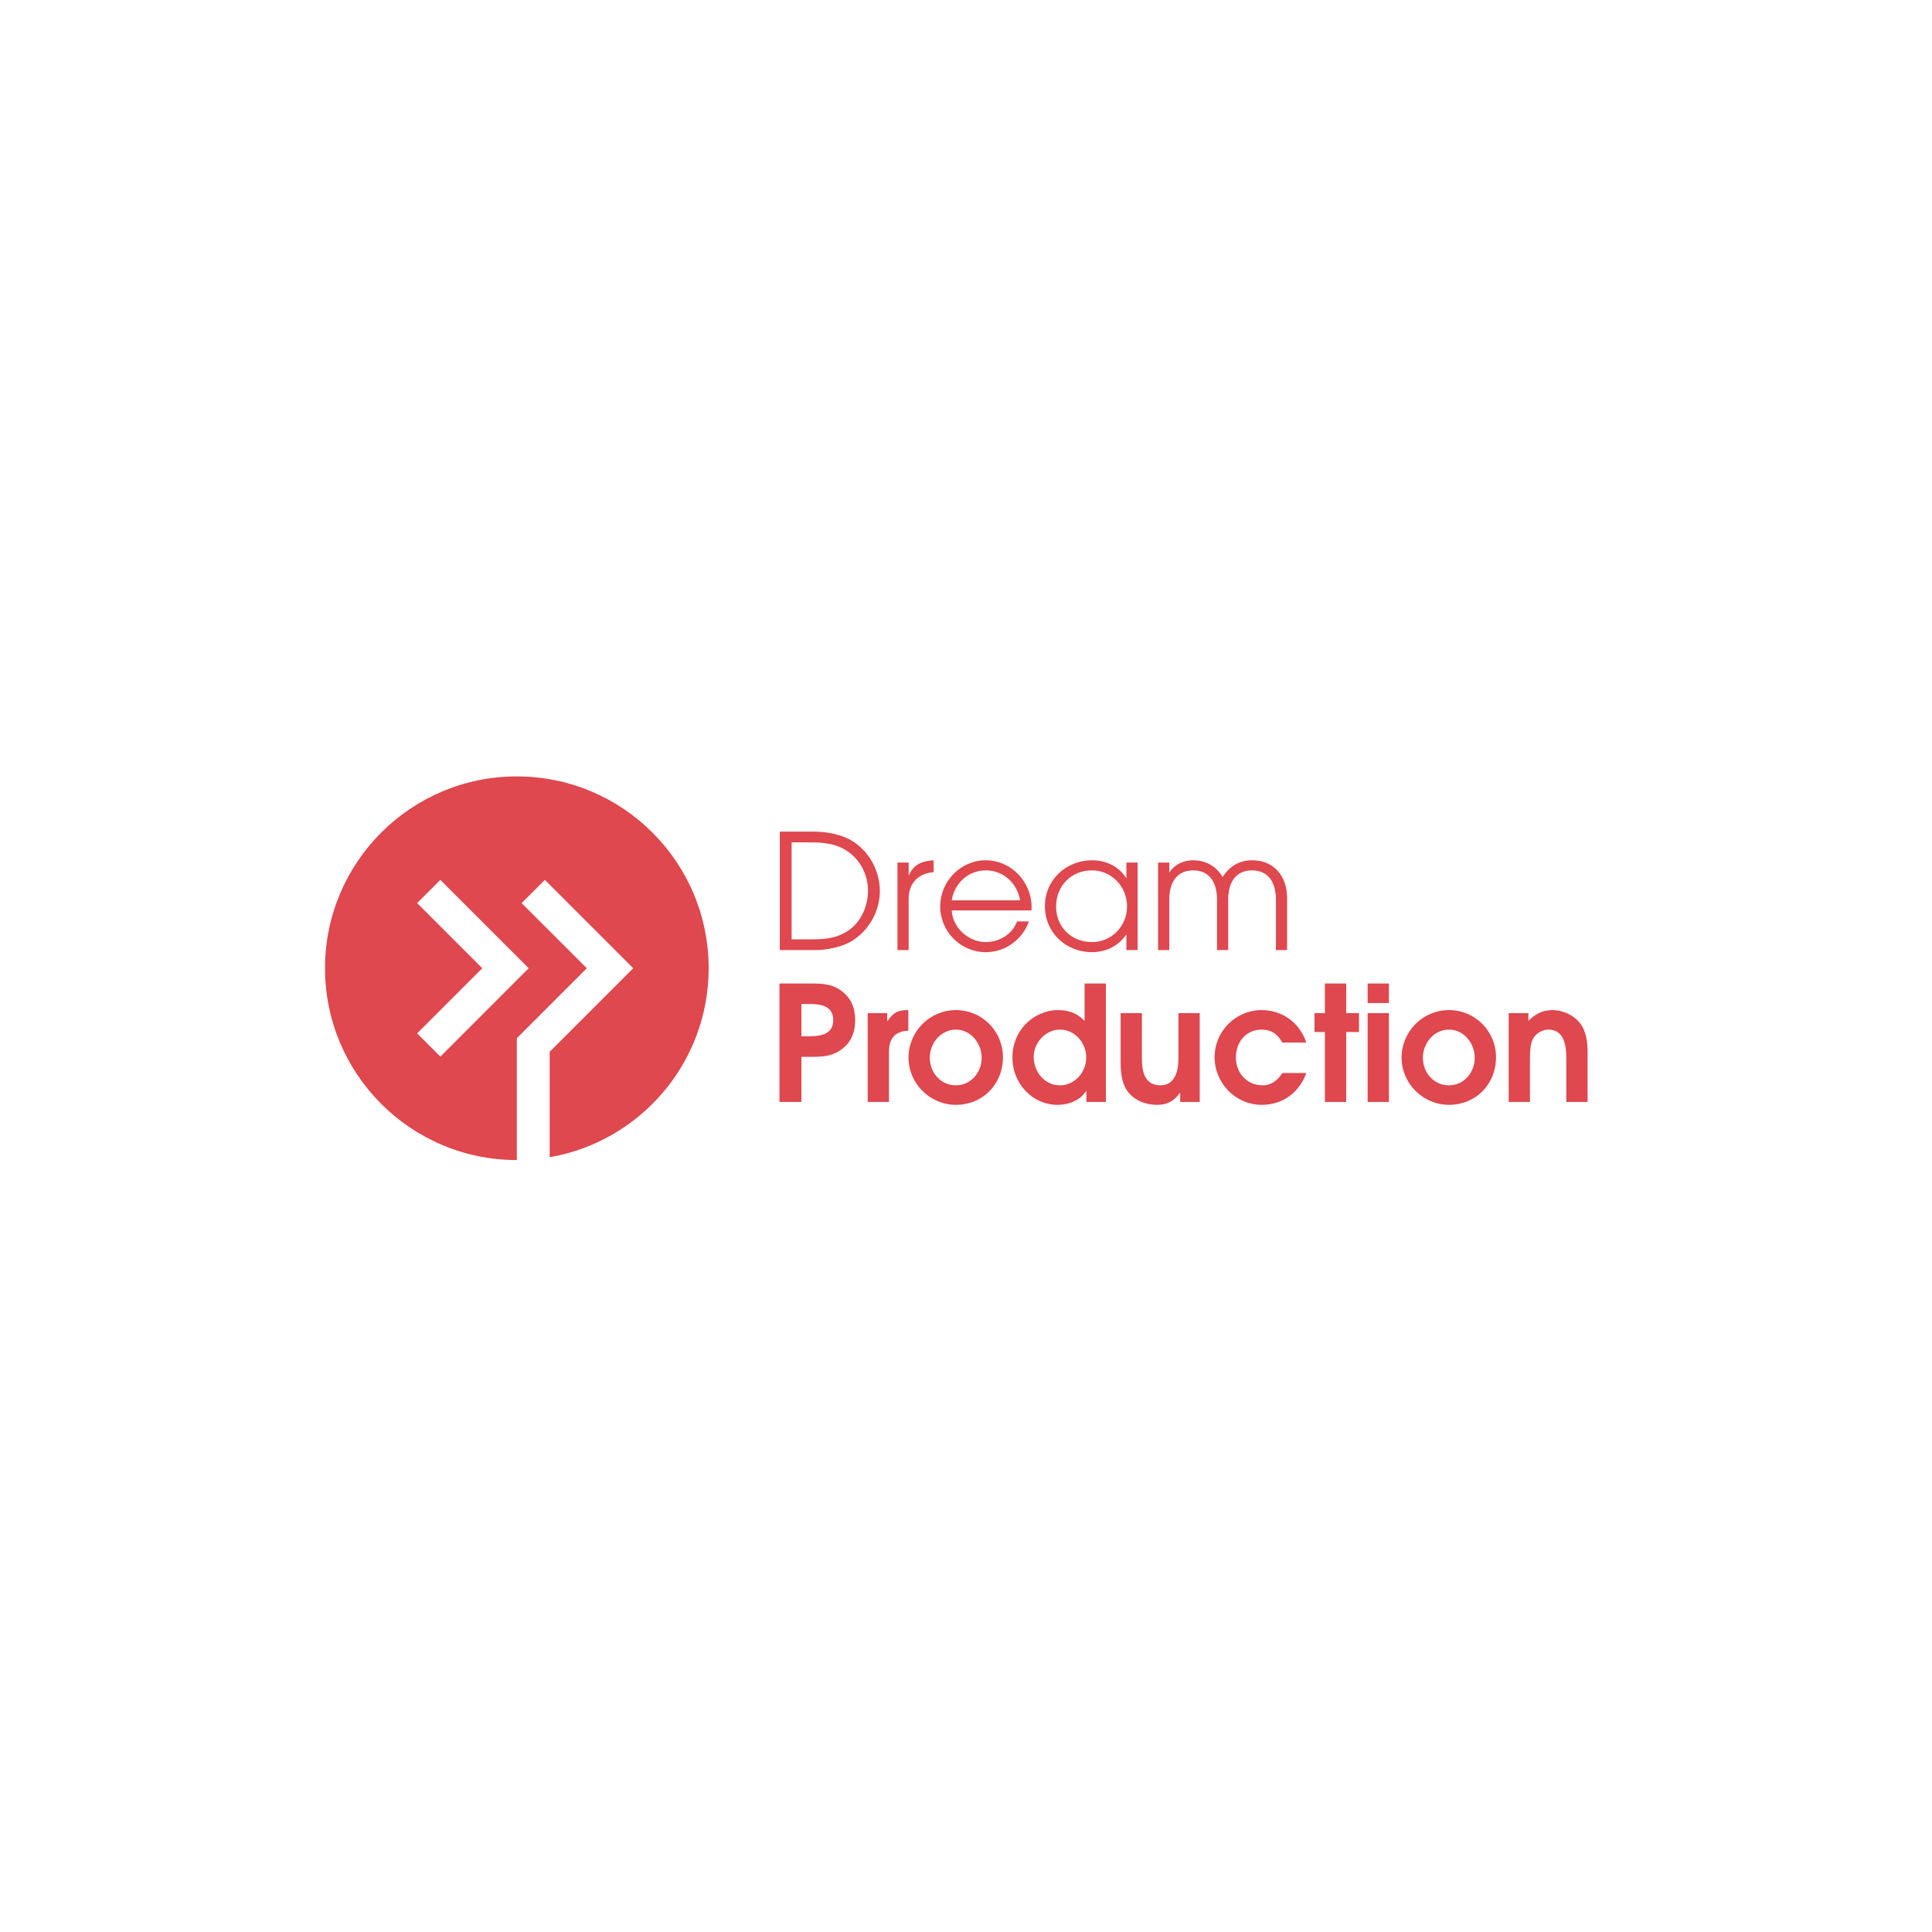
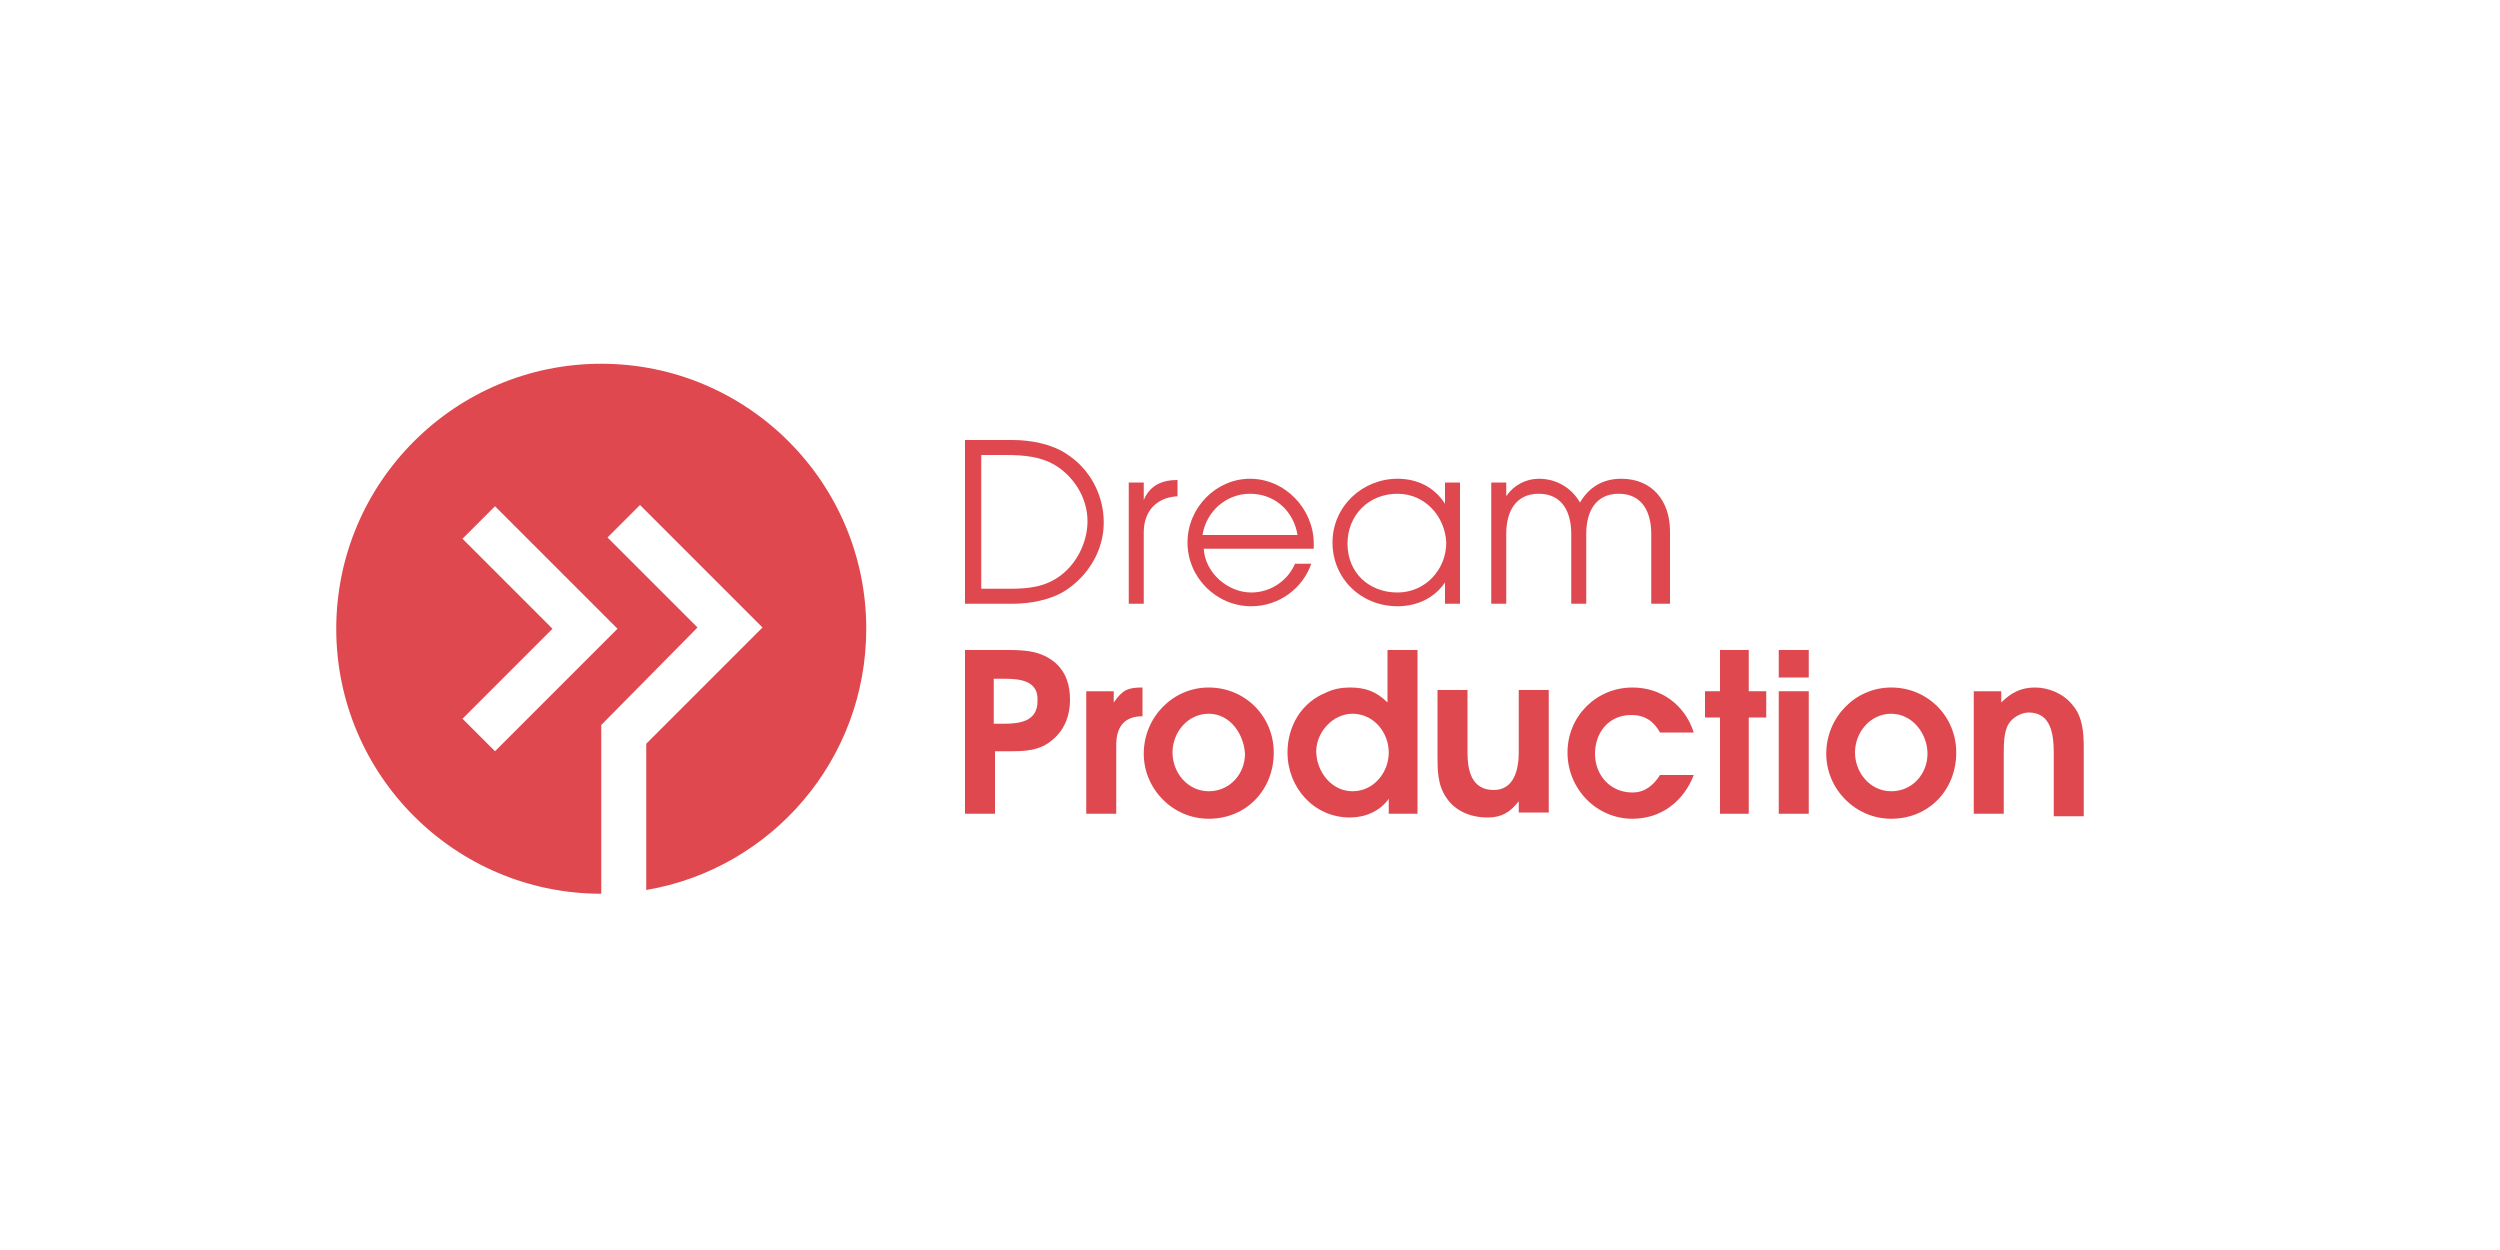
- <svg xmlns="http://www.w3.org/2000/svg" width="214px" height="214px" viewBox="0 0 214 214" version="1.1">
-   <g id="Exports" stroke="none" stroke-width="1" fill="none" fill-rule="evenodd">
-     <g id="Homepage-New" transform="translate(-503, -3963)" fill="#DE484E">
+ <svg xmlns="http://www.w3.org/2000/svg" version="1.1" id="Layer_1" x="0px" y="0px" viewBox="0 0 200 100" style="enable-background:new 0 0 200 100;" xml:space="preserve">
+   <style type="text/css">
+ 	.st0{fill-rule:evenodd;clip-rule:evenodd;fill:#DE484E;}
+ </style>
+   <g id="Exports">
+     <g id="Homepage-New" transform="translate(-503, -3963)">
      <g id="Group-30" transform="translate(539, 4049)">
-         <path d="M57.91,8.315 C56.616,7.411 55.126,7.305 53.584,7.305 L51.686,7.305 L51.686,18.05 L53.868,18.05 C55.41,18.05 56.793,17.926 58.088,16.986 C59.435,16.011 60.144,14.291 60.144,12.66 C60.144,10.94 59.329,9.291 57.91,8.315 M58.478,18.156 C57.289,18.919 55.587,19.238 54.204,19.238 L50.375,19.238 L50.375,6.117 L54.204,6.117 C55.605,6.117 57.289,6.436 58.478,7.198 C60.34,8.386 61.457,10.514 61.457,12.713 C61.457,14.894 60.304,16.969 58.478,18.156" id="Fill-1" />
-         <path d="M64.649,13.564 L64.649,19.238 L63.408,19.238 L63.408,9.539 L64.649,9.539 L64.649,10.94 L64.685,10.94 C65.216,9.698 66.157,9.379 67.415,9.291 L67.415,10.603 C65.713,10.745 64.649,11.826 64.649,13.564" id="Fill-3" />
-         <path d="M73.196,10.408 C71.263,10.408 69.721,11.826 69.42,13.724 L76.991,13.724 C76.671,11.826 75.147,10.408 73.196,10.408 M78.25,14.841 L69.42,14.841 C69.508,16.755 71.281,18.351 73.178,18.351 C74.668,18.351 76.122,17.5 76.654,16.064 L77.966,16.064 C77.257,18.085 75.342,19.469 73.196,19.469 C70.395,19.469 68.142,17.181 68.142,14.397 C68.142,11.631 70.395,9.291 73.178,9.291 C76.016,9.291 78.267,11.684 78.267,14.486 C78.267,14.61 78.25,14.716 78.25,14.841" id="Fill-5" />
-         <path d="M84.953,10.408 C82.648,10.408 80.981,12.128 80.981,14.415 C80.981,16.685 82.683,18.351 84.953,18.351 C87.152,18.351 88.836,16.561 88.836,14.397 C88.836,12.234 87.152,10.408 84.953,10.408 L84.953,10.408 Z M88.765,19.238 L88.765,17.536 L88.729,17.536 C87.878,18.813 86.46,19.469 84.953,19.469 C82.045,19.469 79.74,17.287 79.74,14.362 C79.74,11.454 82.098,9.291 84.953,9.291 C86.478,9.291 87.896,9.929 88.729,11.241 L88.765,11.241 L88.765,9.539 L90.007,9.539 L90.007,19.238 L88.765,19.238 Z" id="Fill-7" />
-         <path d="M105.327,19.238 L105.327,13.617 C105.327,11.897 104.601,10.408 102.685,10.408 C100.77,10.408 100.043,11.897 100.043,13.617 L100.043,19.238 L98.802,19.238 L98.802,13.617 C98.802,11.897 98.075,10.408 96.16,10.408 C94.245,10.408 93.519,11.897 93.519,13.617 L93.519,19.238 L92.277,19.238 L92.277,9.539 L93.519,9.539 L93.519,10.656 C94.103,9.734 95.096,9.291 96.16,9.291 C97.543,9.291 98.749,9.947 99.422,11.152 C100.168,9.964 101.267,9.291 102.685,9.291 C105.168,9.291 106.569,11.099 106.569,13.475 L106.569,19.238 L105.327,19.238 Z" id="Fill-9" />
-         <path d="M53.637,25.209 L52.768,25.209 L52.768,28.79 L53.548,28.79 C54.807,28.79 56.297,28.613 56.297,27 C56.297,25.403 54.896,25.209 53.637,25.209 M57.485,30.014 C56.35,31.007 55.233,31.06 53.797,31.06 L52.768,31.06 L52.768,36.06 L50.339,36.06 L50.339,22.939 L53.797,22.939 C55.233,22.939 56.35,22.993 57.485,23.985 C58.389,24.766 58.726,25.829 58.726,27 C58.726,28.17 58.389,29.234 57.485,30.014" id="Fill-11" />
-         <path d="M62.468,30.529 L62.468,36.06 L60.11,36.06 L60.11,26.219 L62.273,26.219 L62.273,27.088 L62.309,27.088 C62.964,26.131 63.443,25.883 64.614,25.883 L64.614,28.17 C63.07,28.223 62.468,29.092 62.468,30.529" id="Fill-13" />
-         <path d="M69.88,28.046 C68.213,28.046 66.99,29.553 66.99,31.149 C66.99,32.798 68.178,34.216 69.88,34.216 C71.547,34.216 72.735,32.78 72.735,31.167 C72.735,29.589 71.547,28.046 69.88,28.046 M69.88,36.379 C67.008,36.379 64.632,34.021 64.632,31.149 C64.632,28.259 66.972,25.883 69.88,25.883 C72.788,25.883 75.093,28.223 75.093,31.114 C75.093,34.092 72.859,36.379 69.88,36.379" id="Fill-15" />
-         <path d="M81.406,28.046 C79.81,28.046 78.498,29.5 78.498,31.06 C78.498,32.691 79.687,34.216 81.406,34.216 C83.073,34.216 84.314,32.745 84.314,31.131 C84.314,29.518 83.073,28.046 81.406,28.046 L81.406,28.046 Z M84.332,36.061 L84.332,34.855 L84.296,34.855 C83.641,35.9 82.364,36.379 81.158,36.379 C78.286,36.379 76.14,33.951 76.14,31.149 C76.14,29.039 77.275,27.177 79.225,26.308 C79.828,26.042 80.484,25.883 81.158,25.883 C82.364,25.883 83.303,26.202 84.137,27.088 L84.137,22.939 L86.495,22.939 L86.495,36.061 L84.332,36.061 Z" id="Fill-17" />
-         <path d="M94.723,36.061 L94.723,35.068 L94.688,35.068 C94.032,35.972 93.287,36.379 92.152,36.379 C90.894,36.379 89.581,35.883 88.854,34.82 C88.18,33.844 88.127,32.585 88.127,31.433 L88.127,26.219 L90.485,26.219 L90.485,31.238 C90.485,32.656 90.769,34.216 92.543,34.216 C94.174,34.216 94.529,32.568 94.529,31.255 L94.529,26.219 L96.887,26.219 L96.887,36.061 L94.723,36.061 Z" id="Fill-19" />
-         <path d="M103.767,36.379 C100.859,36.379 98.536,33.986 98.536,31.096 C98.536,28.223 100.877,25.883 103.749,25.883 C106.054,25.883 107.97,27.301 108.696,29.482 L106.037,29.482 C105.523,28.56 104.849,28.046 103.749,28.046 C101.994,28.046 100.895,29.447 100.895,31.131 C100.895,32.834 102.1,34.216 103.856,34.216 C104.813,34.216 105.54,33.649 106.037,32.851 L108.696,32.851 C107.916,35.014 106.09,36.379 103.767,36.379" id="Fill-21" />
-         <polygon id="Fill-23" points="113.113 28.312 113.113 36.061 110.754 36.061 110.754 28.312 109.602 28.312 109.602 26.219 110.754 26.219 110.754 22.939 113.113 22.939 113.113 26.219 114.531 26.219 114.531 28.312" />
-         <path d="M115.489,36.06 L117.847,36.06 L117.847,26.219 L115.489,26.219 L115.489,36.06 Z M115.489,25.102 L117.847,25.102 L117.847,22.939 L115.489,22.939 L115.489,25.102 Z" id="Fill-25" />
-         <path d="M124.497,28.046 C122.83,28.046 121.606,29.553 121.606,31.149 C121.606,32.798 122.794,34.216 124.497,34.216 C126.163,34.216 127.351,32.78 127.351,31.167 C127.351,29.589 126.163,28.046 124.497,28.046 M124.497,36.379 C121.624,36.379 119.248,34.021 119.248,31.149 C119.248,28.259 121.589,25.883 124.497,25.883 C127.404,25.883 129.709,28.223 129.709,31.114 C129.709,34.092 127.476,36.379 124.497,36.379" id="Fill-27" />
-         <path d="M137.494,36.061 L137.494,31.202 C137.494,29.837 137.264,28.046 135.508,28.046 C134.888,28.046 134.249,28.4 133.895,28.915 C133.47,29.536 133.47,30.652 133.47,31.379 L133.47,36.061 L131.111,36.061 L131.111,26.219 L133.292,26.219 L133.292,27.07 C134.072,26.308 134.853,25.882 135.987,25.882 C137.069,25.882 138.257,26.415 138.948,27.248 C139.711,28.17 139.852,29.447 139.852,30.599 L139.852,36.061 L137.494,36.061 Z" id="Fill-28" />
-         <path d="M21.248,7.10659898e-05 C9.516,7.10659898e-05 0,9.514 0,21.248 C0,32.98 9.516,42.495 21.248,42.496 L21.248,28.998 L28.997,21.248 L21.779,14.034 L24.354,11.461 L34.14,21.247 L24.887,30.502 L24.887,42.181 C34.887,40.453 42.496,31.741 42.496,21.248 C42.496,9.514 32.985,7.10659898e-05 21.248,7.10659898e-05 L21.248,7.10659898e-05 Z M22.564,21.248 L12.78,31.034 L10.206,28.462 L17.421,21.248 L10.206,14.031 L12.775,11.461 L22.564,21.248 Z" id="Fill-29" />
+         <path id="Fill-1" class="st0" d="M48.7-48.6c-1.3-0.9-2.8-1-4.3-1h-1.9v10.7h2.2c1.5,0,2.9-0.1,4.2-1.1c1.3-1,2.1-2.7,2.1-4.3     C51-46,50.1-47.6,48.7-48.6 M49.3-38.8c-1.2,0.8-2.9,1.1-4.3,1.1h-3.8v-13.1H45c1.4,0,3.1,0.3,4.3,1.1c1.9,1.2,3,3.3,3,5.5     C52.3-42,51.1-40,49.3-38.8" />
+         <path id="Fill-3" class="st0" d="M55.5-43.4v5.7h-1.2v-9.7h1.2v1.4h0c0.5-1.2,1.5-1.6,2.7-1.6v1.3C56.5-46.2,55.5-45.1,55.5-43.4     " />
+         <path id="Fill-5" class="st0" d="M64-46.5c-1.9,0-3.5,1.4-3.8,3.3h7.6C67.5-45.1,66-46.5,64-46.5 M69.1-42.1h-8.8     c0.1,1.9,1.9,3.5,3.8,3.5c1.5,0,2.9-0.9,3.5-2.3h1.3c-0.7,2-2.6,3.4-4.8,3.4c-2.8,0-5.1-2.3-5.1-5.1c0-2.8,2.3-5.1,5-5.1     c2.8,0,5.1,2.4,5.1,5.2C69.1-42.3,69.1-42.2,69.1-42.1" />
+         <path id="Fill-7" class="st0" d="M75.8-46.5c-2.3,0-4,1.7-4,4c0,2.3,1.7,3.9,4,3.9c2.2,0,3.9-1.8,3.9-4     C79.6-44.7,78-46.5,75.8-46.5L75.8-46.5z M79.6-37.7v-1.7h0c-0.9,1.3-2.3,1.9-3.8,1.9c-2.9,0-5.2-2.2-5.2-5.1     c0-2.9,2.4-5.1,5.2-5.1c1.5,0,2.9,0.6,3.8,2h0v-1.7h1.2v9.7H79.6z" />
+         <path id="Fill-9" class="st0" d="M96.1-37.7v-5.6c0-1.7-0.7-3.2-2.6-3.2s-2.6,1.5-2.6,3.2v5.6h-1.2v-5.6c0-1.7-0.7-3.2-2.6-3.2     c-1.9,0-2.6,1.5-2.6,3.2v5.6h-1.2v-9.7h1.2v1.1c0.6-0.9,1.6-1.4,2.6-1.4c1.4,0,2.6,0.7,3.3,1.9c0.7-1.2,1.8-1.9,3.3-1.9     c2.5,0,3.9,1.8,3.9,4.2v5.8H96.1z" />
+         <path id="Fill-11" class="st0" d="M44.4-31.7h-0.9v3.6h0.8c1.3,0,2.7-0.2,2.7-1.8C47.1-31.5,45.7-31.7,44.4-31.7 M48.3-26.9     c-1.1,1-2.3,1-3.7,1h-1v5h-2.4V-34h3.5c1.4,0,2.6,0.1,3.7,1c0.9,0.8,1.2,1.8,1.2,3S49.2-27.7,48.3-26.9" />
+         <path id="Fill-13" class="st0" d="M53.3-26.4v5.5h-2.4v-9.8h2.2v0.9h0c0.7-1,1.1-1.2,2.3-1.2v2.3C53.9-28.7,53.3-27.8,53.3-26.4" />
+         <path id="Fill-15" class="st0" d="M60.7-28.9c-1.7,0-2.9,1.5-2.9,3.1c0,1.6,1.2,3.1,2.9,3.1c1.7,0,2.9-1.4,2.9-3     C63.5-27.3,62.4-28.9,60.7-28.9 M60.7-20.5c-2.9,0-5.2-2.4-5.2-5.2c0-2.9,2.3-5.3,5.2-5.3s5.2,2.3,5.2,5.2     C65.9-22.8,63.7-20.5,60.7-20.5" />
+         <path id="Fill-17" class="st0" d="M72.2-28.9c-1.6,0-2.9,1.5-2.9,3c0,1.6,1.2,3.2,2.9,3.2c1.7,0,2.9-1.5,2.9-3.1     C75.1-27.4,73.9-28.9,72.2-28.9L72.2-28.9z M75.1-20.9v-1.2h0c-0.7,1-1.9,1.5-3.1,1.5c-2.9,0-5-2.4-5-5.2c0-2.1,1.1-4,3.1-4.8     c0.6-0.3,1.3-0.4,1.9-0.4c1.2,0,2.1,0.3,3,1.2V-34h2.4v13.1H75.1z" />
+         <path id="Fill-19" class="st0" d="M85.5-20.9v-1h0c-0.7,0.9-1.4,1.3-2.5,1.3c-1.3,0-2.6-0.5-3.3-1.6c-0.7-1-0.7-2.2-0.7-3.4v-5.2     h2.4v5c0,1.4,0.3,3,2.1,3c1.6,0,2-1.6,2-3v-5h2.4v9.8H85.5z" />
+         <path id="Fill-21" class="st0" d="M94.6-20.5c-2.9,0-5.2-2.4-5.2-5.3c0-2.9,2.3-5.2,5.2-5.2c2.3,0,4.2,1.4,4.9,3.6h-2.7     c-0.5-0.9-1.2-1.4-2.3-1.4c-1.8,0-2.9,1.4-2.9,3.1c0,1.7,1.2,3.1,3,3.1c1,0,1.7-0.6,2.2-1.4h2.7C98.7-21.9,96.9-20.5,94.6-20.5" />
+         <polygon id="Fill-23" class="st0" points="103.9,-28.6 103.9,-20.9 101.6,-20.9 101.6,-28.6 100.4,-28.6 100.4,-30.7      101.6,-30.7 101.6,-34 103.9,-34 103.9,-30.7 105.3,-30.7 105.3,-28.6    " />
+         <path id="Fill-25" class="st0" d="M106.3-20.9h2.4v-9.8h-2.4V-20.9z M106.3-31.8h2.4V-34h-2.4V-31.8z" />
+         <path id="Fill-27" class="st0" d="M115.3-28.9c-1.7,0-2.9,1.5-2.9,3.1c0,1.6,1.2,3.1,2.9,3.1c1.7,0,2.9-1.4,2.9-3     C118.2-27.3,117-28.9,115.3-28.9 M115.3-20.5c-2.9,0-5.2-2.4-5.2-5.2c0-2.9,2.3-5.3,5.2-5.3c2.9,0,5.2,2.3,5.2,5.2     C120.5-22.8,118.3-20.5,115.3-20.5" />
+         <path id="Fill-28" class="st0" d="M128.3-20.9v-4.9c0-1.4-0.2-3.2-2-3.2c-0.6,0-1.3,0.4-1.6,0.9c-0.4,0.6-0.4,1.7-0.4,2.5v4.7     h-2.4v-9.8h2.2v0.9c0.8-0.8,1.6-1.2,2.7-1.2c1.1,0,2.3,0.5,3,1.4c0.8,0.9,0.9,2.2,0.9,3.4v5.5H128.3z" />
+         <path id="Fill-29" class="st0" d="M12.1-56.9c-11.7,0-21.2,9.5-21.2,21.2c0,11.7,9.5,21.2,21.2,21.2v-13.5l7.7-7.8l-7.2-7.2     l2.6-2.6l9.8,9.8l-9.3,9.3v11.7c10-1.7,17.6-10.4,17.6-20.9C33.3-47.4,23.8-56.9,12.1-56.9L12.1-56.9z M13.4-35.7l-9.8,9.8     L1-28.5l7.2-7.2L1-42.9l2.6-2.6L13.4-35.7z" />
      </g>
    </g>
  </g>
</svg>
